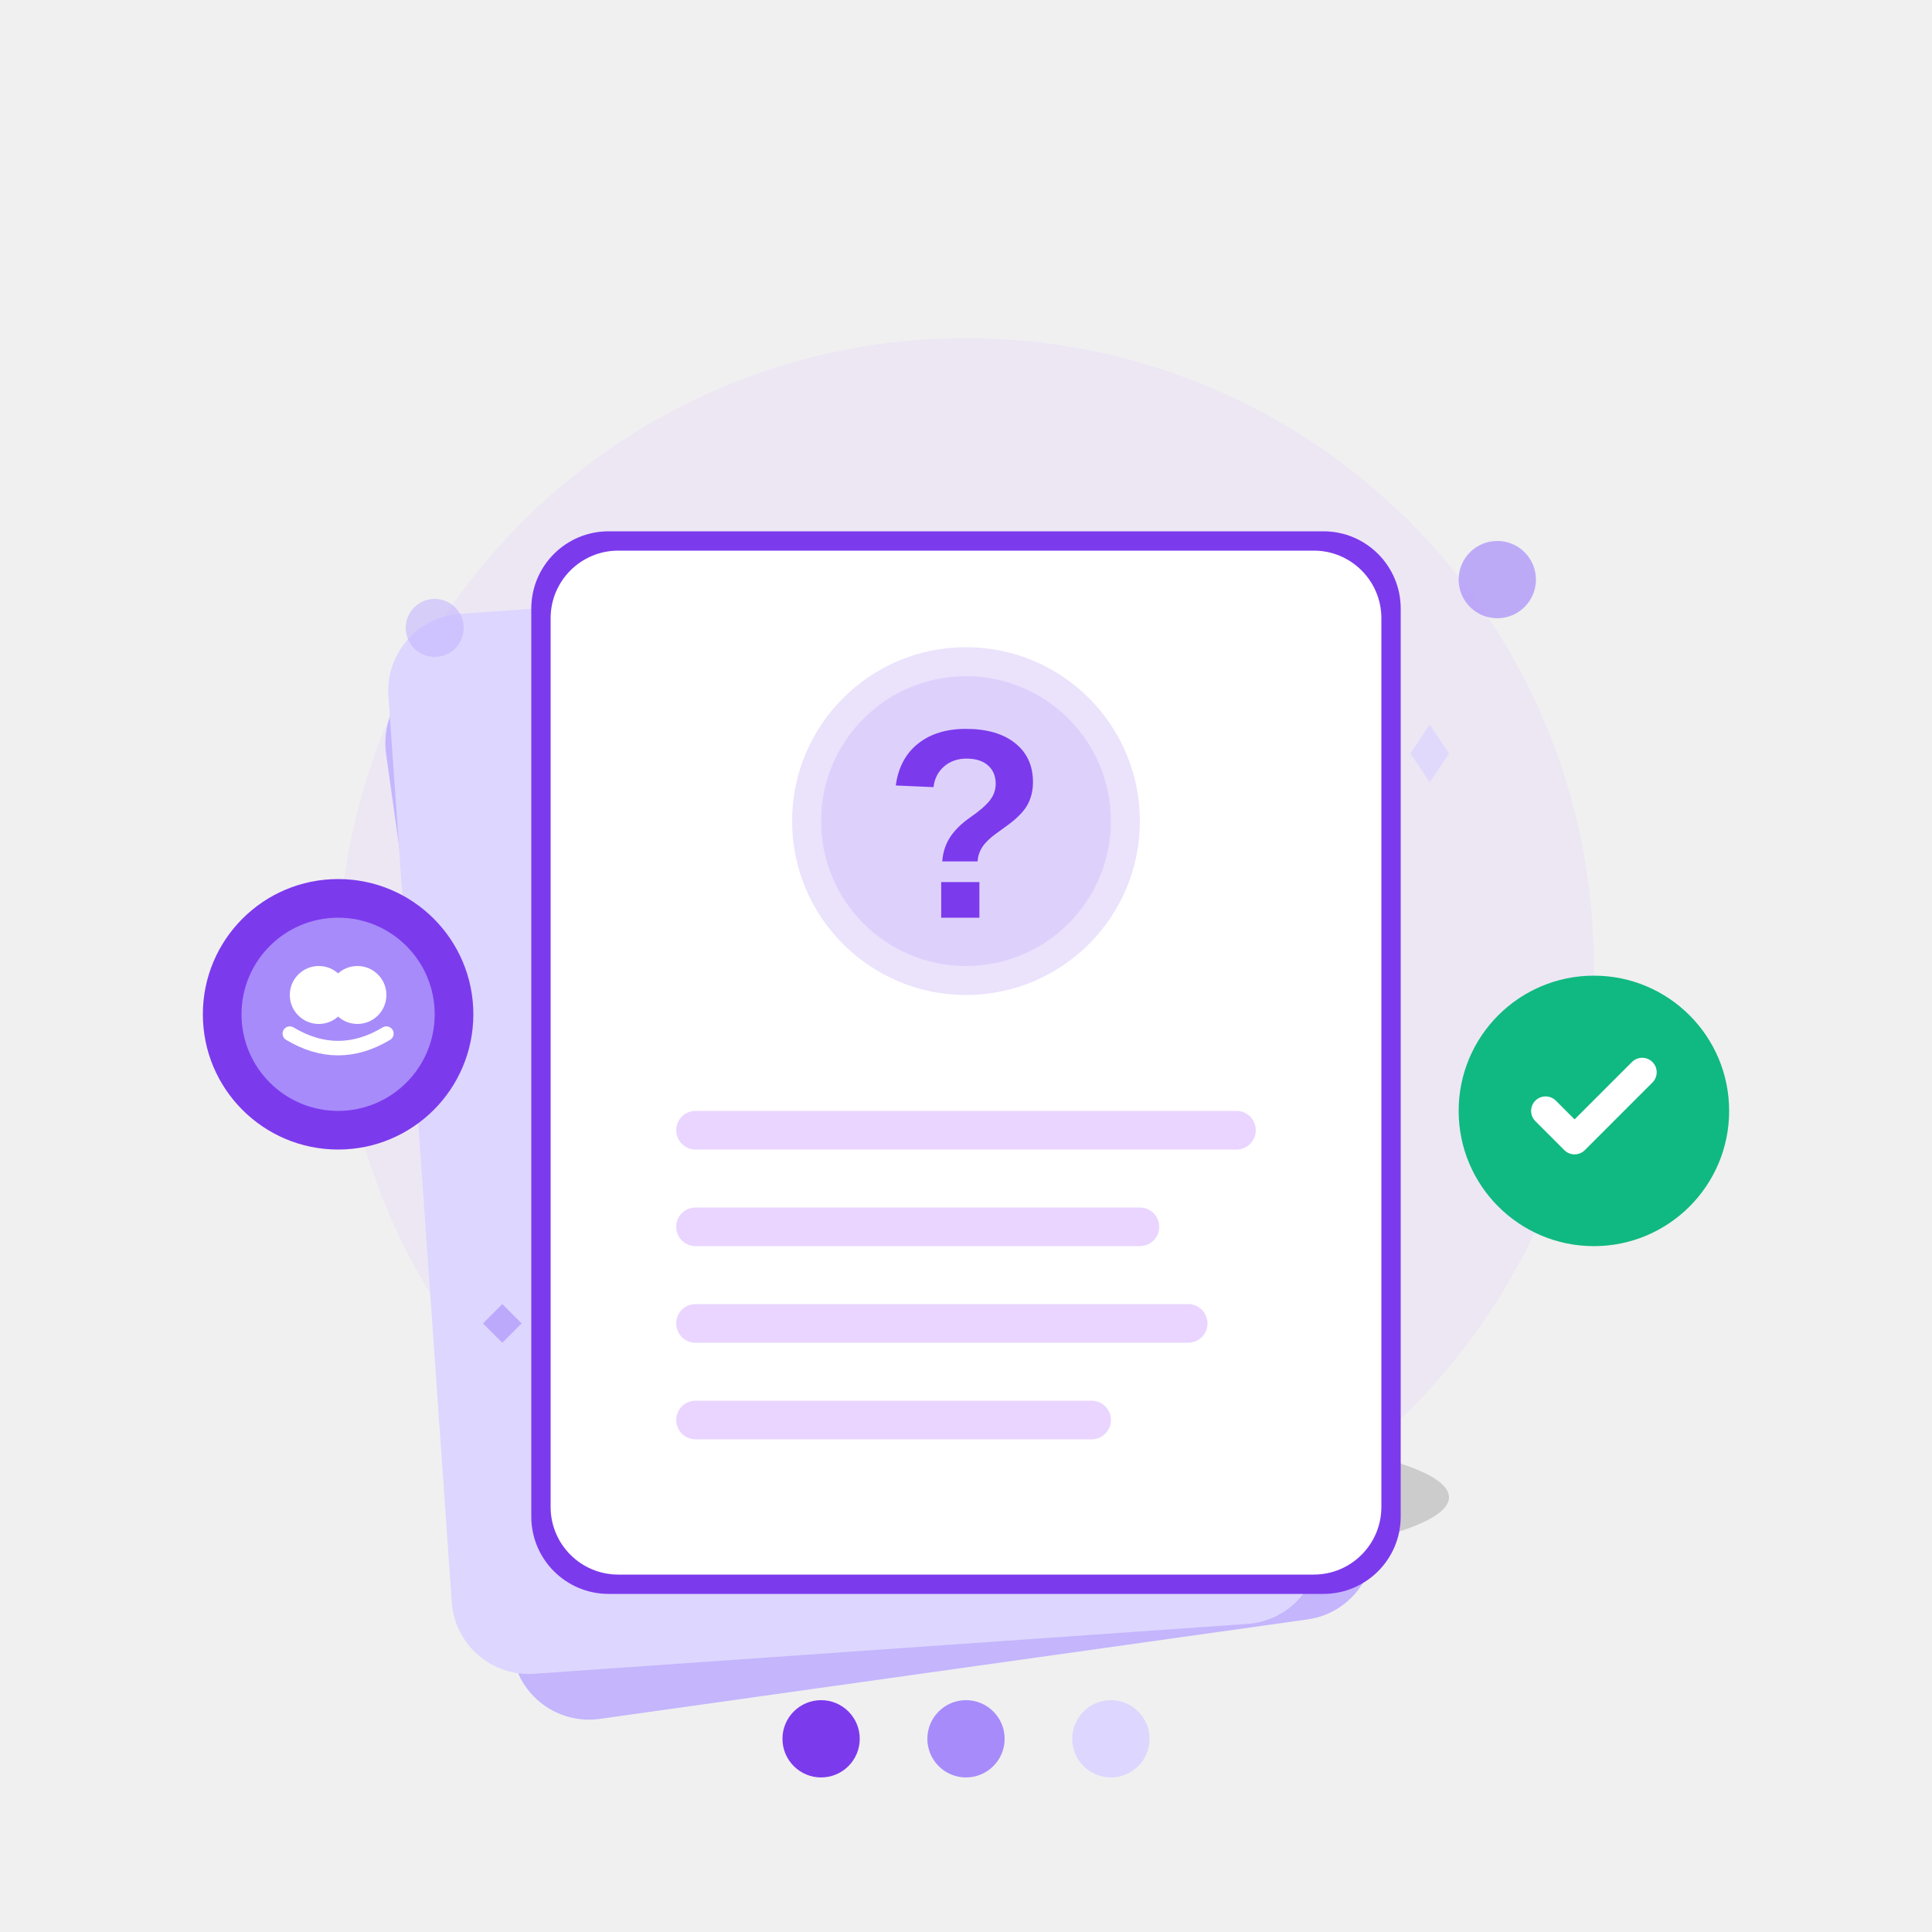
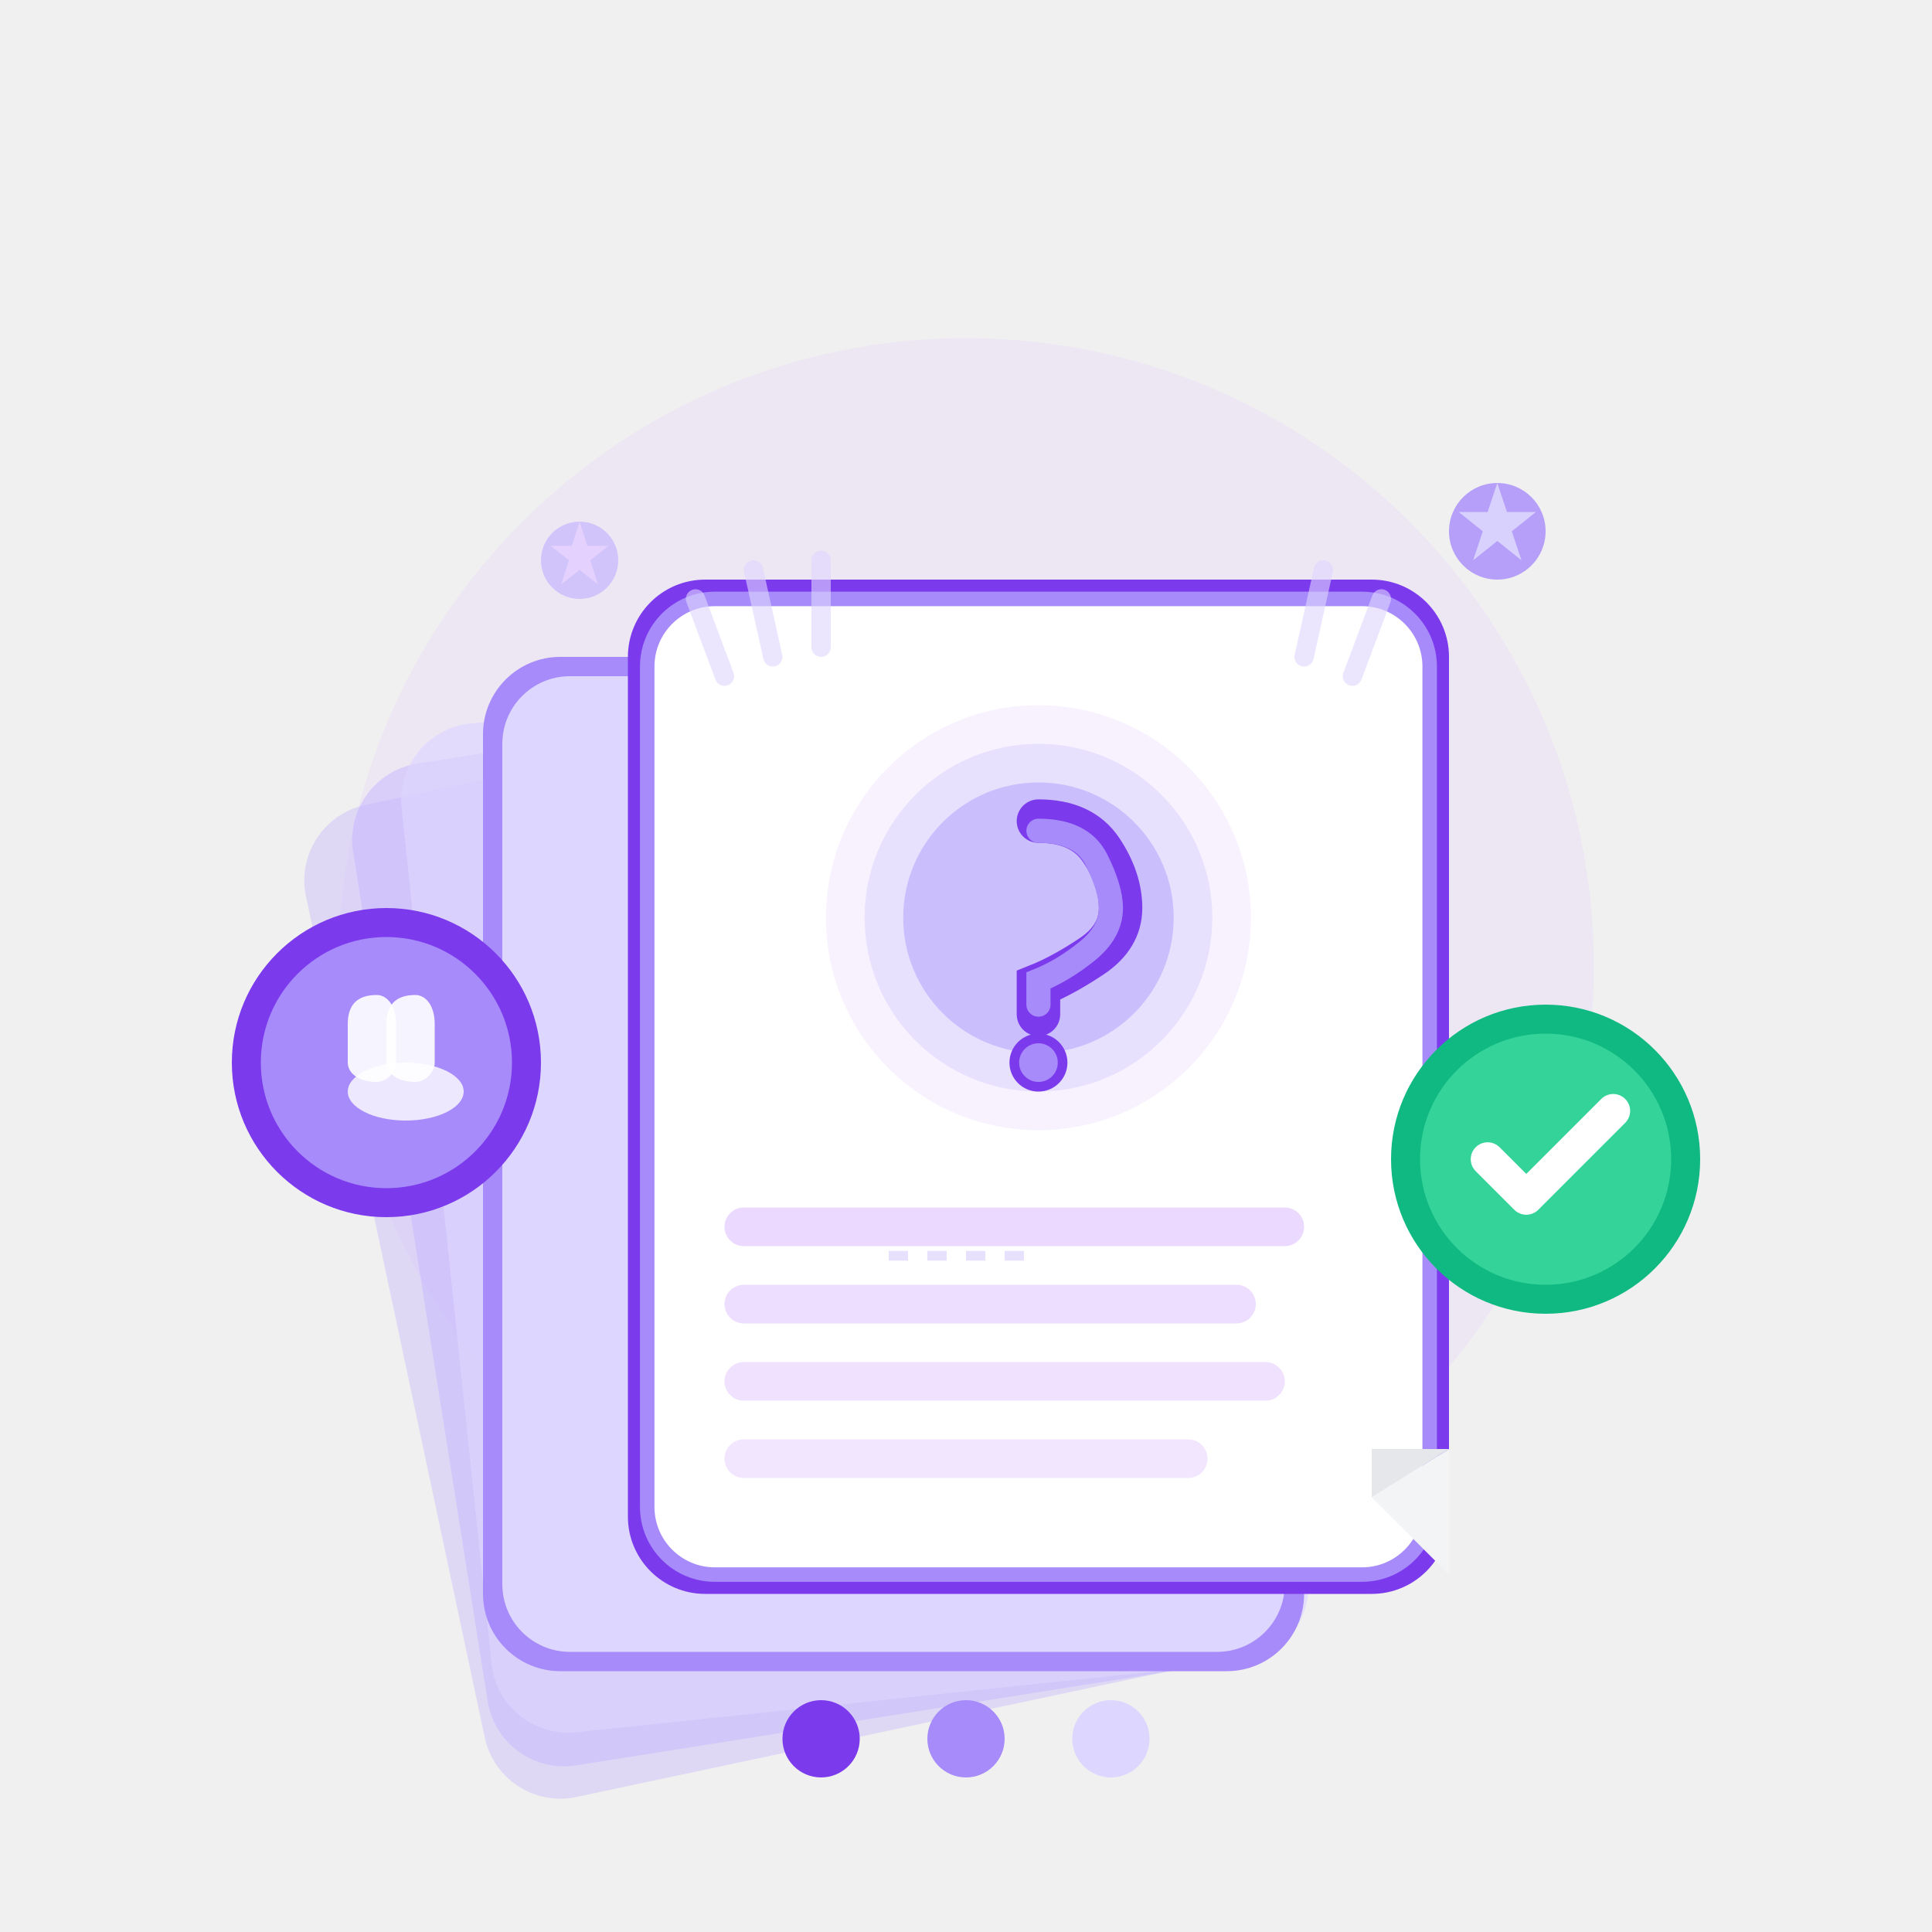
<svg xmlns="http://www.w3.org/2000/svg" width="200" height="200" viewBox="0 0 200 200" fill="none">
  <circle cx="100" cy="100" r="65" fill="#E9D5FF" opacity="0.3" />
  <ellipse cx="100" cy="155" rx="50" ry="8" fill="#000000" opacity="0.15" />
-   <rect x="45" y="62" width="90" height="110" rx="8" fill="#C4B5FD" transform="rotate(-8 100 110)" />
-   <rect x="43" y="60" width="90" height="110" rx="8" fill="#DDD6FE" transform="rotate(-4 100 110)" />
-   <rect x="55" y="55" width="90" height="110" rx="8" fill="#7C3AED" />
-   <rect x="57" y="57" width="86" height="106" rx="7" fill="#FFFFFF" />
-   <circle cx="100" cy="85" r="18" fill="#7C3AED" opacity="0.15" />
-   <circle cx="100" cy="85" r="15" fill="#A78BFA" opacity="0.2" />
-   <text x="100" y="95" font-family="Arial, sans-serif" font-size="28" font-weight="bold" fill="#7C3AED" text-anchor="middle">?</text>
-   <rect x="70" y="115" width="60" height="4" rx="2" fill="#E9D5FF" />
-   <rect x="70" y="125" width="50" height="4" rx="2" fill="#E9D5FF" />
-   <rect x="70" y="135" width="55" height="4" rx="2" fill="#E9D5FF" />
-   <rect x="70" y="145" width="45" height="4" rx="2" fill="#E9D5FF" />
-   <circle cx="35" cy="105" r="14" fill="#7C3AED" />
-   <circle cx="35" cy="105" r="10" fill="#A78BFA" />
-   <circle cx="33" cy="103" r="3" fill="#FFFFFF" />
-   <circle cx="37" cy="103" r="3" fill="#FFFFFF" />
-   <path d="M30 107 Q35 110 40 107" stroke="#FFFFFF" stroke-width="1.5" stroke-linecap="round" fill="none" />
-   <circle cx="165" cy="115" r="14" fill="#10B981" />
-   <path d="M160 115 L163 118 L170 111" stroke="#FFFFFF" stroke-width="3" stroke-linecap="round" stroke-linejoin="round" />
-   <circle cx="155" cy="60" r="4" fill="#A78BFA" opacity="0.7" />
-   <circle cx="45" cy="65" r="3" fill="#C4B5FD" opacity="0.6" />
-   <path d="M148 75 L150 78 L148 81 L146 78 Z" fill="#DDD6FE" opacity="0.8" />
-   <path d="M52 135 L54 137 L52 139 L50 137 Z" fill="#A78BFA" opacity="0.6" />
+   <rect x="40" y="75" width="85" height="105" rx="8" fill="#C4B5FD" opacity="0.4" transform="rotate(-12 82.5 127.5)" />
+   <rect x="43" y="73" width="85" height="105" rx="8" fill="#C4B5FD" opacity="0.5" transform="rotate(-9 85.5 125.5)" />
+   <rect x="46" y="71" width="85" height="105" rx="8" fill="#DDD6FE" opacity="0.7" transform="rotate(-6 88.5 123.5)" />
+   <rect x="50" y="68" width="85" height="105" rx="8" fill="#A78BFA" />
+   <rect x="52" y="70" width="81" height="101" rx="7" fill="#DDD6FE" />
+   <circle cx="92.5" cy="120" r="25" fill="#E9D5FF" opacity="0.6" />
+   <circle cx="92.5" cy="120" r="18" fill="#C4B5FD" opacity="0.5" />
+   <circle cx="92.5" cy="120" r="12" fill="#A78BFA" opacity="0.4" />
+   <path d="M80 120 L85 115 M80 120 L85 125 M105 120 L100 115 M105 120 L100 125" stroke="#7C3AED" stroke-width="2.5" stroke-linecap="round" />
+   <rect x="65" y="60" width="85" height="105" rx="8" fill="#7C3AED" />
+   <rect x="67" y="62" width="81" height="101" rx="7" fill="#FFFFFF" />
+   <rect x="67" y="62" width="81" height="101" rx="7" fill="none" stroke="#A78BFA" stroke-width="1.5" />
+   <circle cx="107.5" cy="95" r="22" fill="#E9D5FF" opacity="0.3" />
+   <circle cx="107.5" cy="95" r="18" fill="#DDD6FE" opacity="0.6" />
+   <circle cx="107.5" cy="95" r="14" fill="#C4B5FD" opacity="0.8" />
+   <path d="M107.5 85 Q112 85 114 88 Q116 91 116 94 Q116 97 113 99 Q110 101 107.5 102 L107.5 105" stroke="#7C3AED" stroke-width="4.5" stroke-linecap="round" fill="none" />
+   <path d="M107.5 86 Q112 86 113.5 89 Q115 92 115 94 Q115 96.5 112.5 98.5 Q110 100.5 107.5 101.5 L107.5 104" stroke="#A78BFA" stroke-width="2.5" stroke-linecap="round" fill="none" />
+   <circle cx="107.5" cy="110" r="3" fill="#7C3AED" />
+   <circle cx="107.5" cy="110" r="2" fill="#A78BFA" />
+   <rect x="75" y="125" width="60" height="4" rx="2" fill="#E9D5FF" opacity="0.9" />
+   <rect x="75" y="133" width="55" height="4" rx="2" fill="#E9D5FF" opacity="0.8" />
+   <rect x="75" y="141" width="58" height="4" rx="2" fill="#E9D5FF" opacity="0.7" />
+   <rect x="75" y="149" width="50" height="4" rx="2" fill="#E9D5FF" opacity="0.6" />
+   <path d="M142 155 L150 150 L150 163 Z" fill="#F3F4F6" />
+   <path d="M142 155 L150 150 L142 150 Z" fill="#E5E7EB" />
+   <circle cx="40" cy="110" r="16" fill="#7C3AED" />
+   <circle cx="40" cy="110" r="13" fill="#A78BFA" />
+   <path d="M36 106 C36 104 37 103 39 103 C40 103 41 104 41 106 L41 110 C41 111 40 112 39 112 C37 112 36 111 36 110 Z" fill="#FFFFFF" opacity="0.9" />
+   <path d="M40 106 C40 104 41 103 43 103 C44 103 45 104 45 106 L45 110 C45 111 44 112 43 112 C41 112 40 111 40 110 Z" fill="#FFFFFF" opacity="0.9" />
+   <ellipse cx="42" cy="113" rx="6" ry="3" fill="#FFFFFF" opacity="0.8" />
+   <circle cx="160" cy="120" r="16" fill="#10B981" />
+   <circle cx="160" cy="120" r="13" fill="#34D399" />
+   <path d="M154 120 L158 124 L167 115" stroke="#FFFFFF" stroke-width="3.5" stroke-linecap="round" stroke-linejoin="round" />
+   <circle cx="155" cy="55" r="5" fill="#A78BFA" opacity="0.8" />
+   <path d="M155 50 L156 53 L159 53 L156.5 55 L157.5 58 L155 56 L152.5 58 L153.5 55 L151 53 L154 53 Z" fill="#DDD6FE" opacity="0.9" />
+   <circle cx="60" cy="58" r="4" fill="#C4B5FD" opacity="0.7" />
+   <path d="M60 54 L60.8 56.5 L63 56.5 L61.1 58 L61.9 60.5 L60 59 L58.1 60.5 L58.9 58 L57 56.5 L59.2 56.5 Z" fill="#E9D5FF" opacity="0.8" />
+   <path d="M75 70 L72 62 M80 68 L78 59 M85 67 L85 58" stroke="#DDD6FE" stroke-width="2" stroke-linecap="round" opacity="0.6" />
+   <path d="M140 70 L143 62 M135 68 L137 59" stroke="#DDD6FE" stroke-width="2" stroke-linecap="round" opacity="0.6" />
  <circle cx="85" cy="180" r="4" fill="#7C3AED" />
  <circle cx="100" cy="180" r="4" fill="#A78BFA" />
  <circle cx="115" cy="180" r="4" fill="#DDD6FE" />
+   <line x1="92" y1="130" x2="107" y2="130" stroke="#C4B5FD" stroke-width="1" stroke-dasharray="2 2" opacity="0.4" />
</svg>
